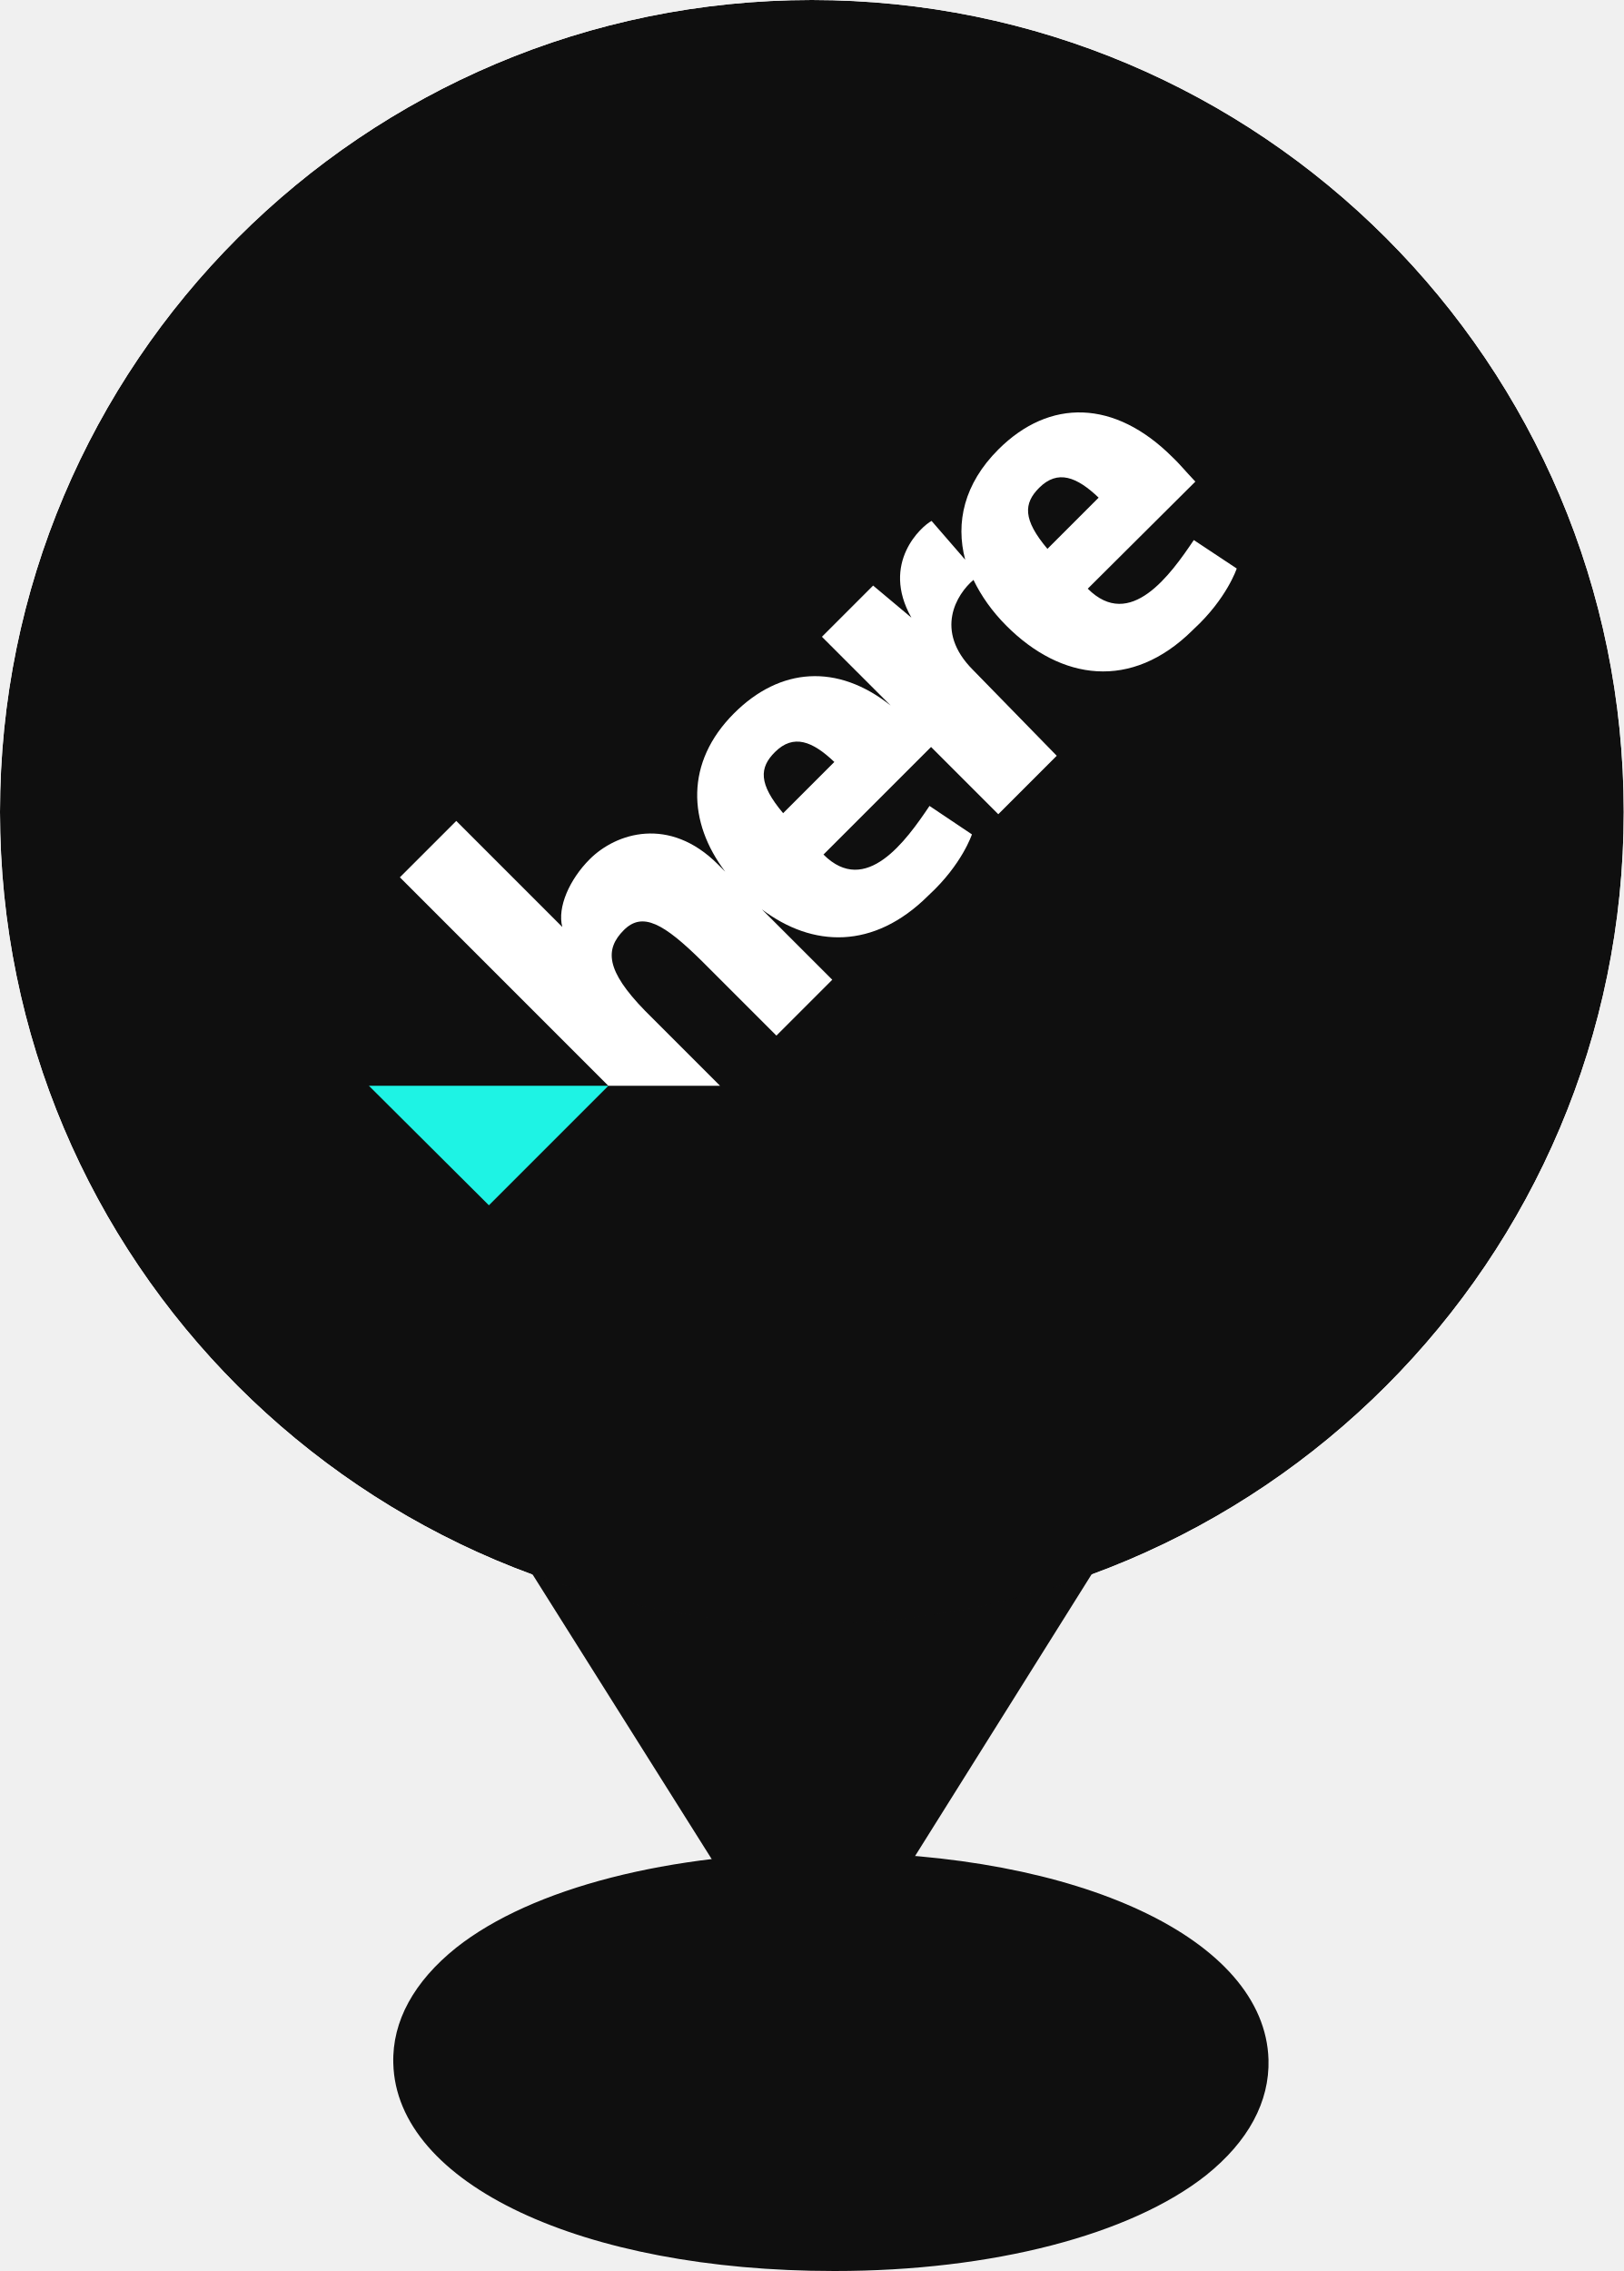
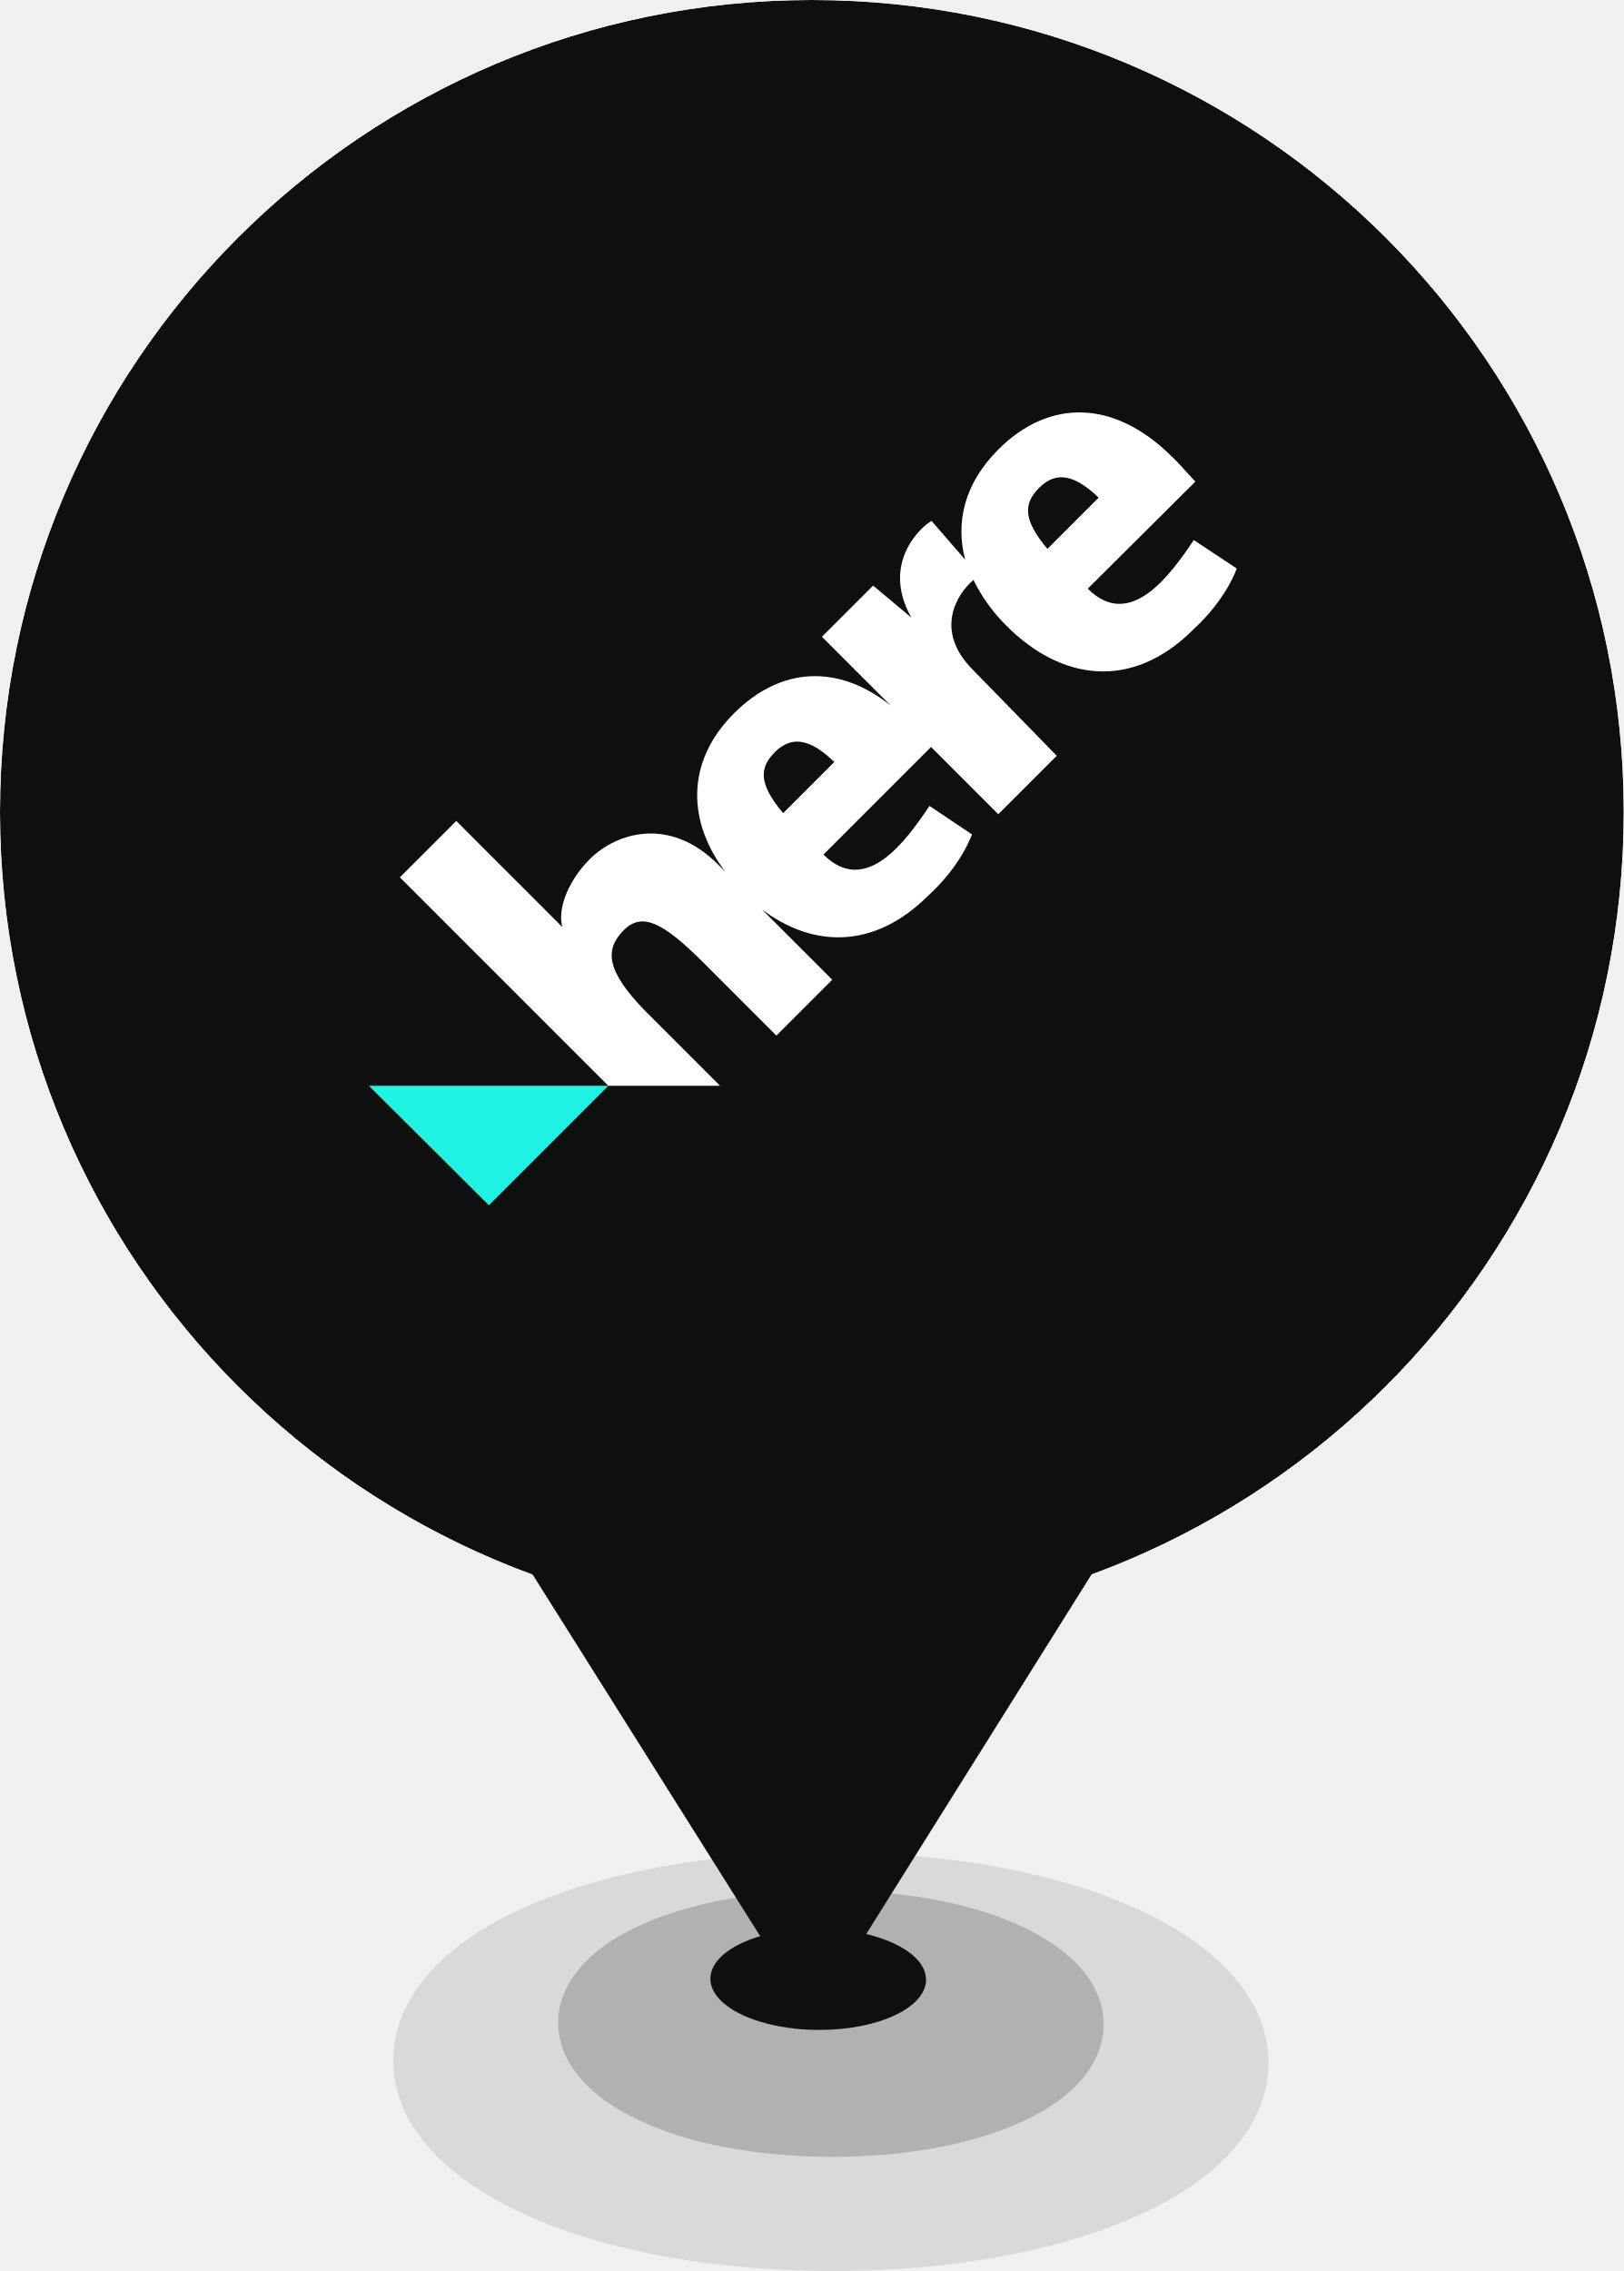
<svg xmlns="http://www.w3.org/2000/svg" width="128" height="179" viewBox="0 0 128 179" fill="none">
-   <style>
-   @keyframes pulse-outer {
-     0%, 100% { opacity: 0; transform: scale(0.8); }
-     50% { opacity: 0.1; transform: scale(1.2); }
-   }
-   @keyframes pulse-middle {
-     0%, 100% { opacity: 0; transform: scale(0.85); }
-     50% { opacity: 0.2; transform: scale(1.15); }
-   }
-   @keyframes pulse-inner {
-     0%, 100% { opacity: 0.5; transform: scale(0.9); }
-     50% { opacity: 1; transform: scale(1.1); }
-   }
-   .shadow-outer {
-     animation: pulse-outer 2s ease-in-out infinite;
-     transform-origin: 65px 162px;
-   }
-   .shadow-middle {
-     animation: pulse-middle 2s ease-in-out infinite 0.3s;
-     transform-origin: 65px 160px;
-   }
-   .shadow-inner {
-     animation: pulse-inner 2s ease-in-out infinite 0.6s;
-     transform-origin: 64px 156px;
-   }
- </style>
-   <path class="shadow-outer" fill-rule="evenodd" clip-rule="evenodd" d="M65.758 179C45.851 179 31.238 172.108 31.004 162.628C30.91 159.309 32.643 156.173 35.968 153.512C41.917 148.808 52.83 146 65.242 146C85.102 146 99.715 152.855 99.996 162.336C100.09 165.654 98.404 168.79 95.078 171.452C89.13 176.156 78.216 179 65.804 179H65.758Z" fill="#0F0F0F" />
-   <path class="shadow-middle" fill-rule="evenodd" clip-rule="evenodd" d="M65.66 170C53.255 170 44.148 165.614 44.002 159.581C43.944 157.47 45.024 155.474 47.096 153.78C50.803 150.787 57.604 149 65.339 149C77.716 149 86.823 153.362 86.998 159.396C87.056 161.507 86.005 163.503 83.933 165.197C80.226 168.19 73.425 170 65.69 170H65.66Z" fill="#0F0F0F" />
-   <path class="shadow-inner" fill-rule="evenodd" clip-rule="evenodd" d="M73 156C73.046 158.209 69.285 160 64.585 160C59.884 160 56.047 158.209 56 156C55.954 153.791 59.73 152 64.415 152C69.1 152 72.953 153.791 73 156Z" fill="#0F0F0F" />
+   <path opacity="0.1" fill-rule="evenodd" clip-rule="evenodd" d="M65.758 179C45.851 179 31.238 172.108 31.004 162.628C30.91 159.309 32.643 156.173 35.968 153.512C41.917 148.808 52.83 146 65.242 146C85.102 146 99.715 152.855 99.996 162.336C100.09 165.654 98.404 168.79 95.078 171.452C89.13 176.156 78.216 179 65.804 179H65.758Z" fill="#0F0F0F" />
+   <path opacity="0.2" fill-rule="evenodd" clip-rule="evenodd" d="M65.66 170C53.255 170 44.148 165.614 44.002 159.581C43.944 157.47 45.024 155.474 47.096 153.78C50.803 150.787 57.604 149 65.339 149C77.716 149 86.823 153.362 86.998 159.396C87.056 161.507 86.005 163.503 83.933 165.197C80.226 168.19 73.425 170 65.69 170H65.66Z" fill="#0F0F0F" />
+   <path fill-rule="evenodd" clip-rule="evenodd" d="M73 156C73.046 158.209 69.285 160 64.585 160C59.884 160 56.047 158.209 56 156C55.954 153.791 59.73 152 64.415 152C69.1 152 72.953 153.791 73 156Z" fill="#0F0F0F" />
  <path d="M35 113H93L66.052 156H62.06L35 113Z" fill="#0F0F0F" />
-   <mask id="mask0_4374_19906" style="mask-type:alpha" maskUnits="userSpaceOnUse" x="0" y="0" width="128" height="128">
+   <mask id="mask0_4569_225" style="mask-type:alpha" maskUnits="userSpaceOnUse" x="0" y="0" width="128" height="128">
    <circle cx="64" cy="64" r="64" fill="#035EF5" />
  </mask>
-   <g mask="url(#mask0_4374_19906)">
+   <g mask="url(#mask0_4569_225)">
    <circle cx="64" cy="64" r="64" fill="#0F0F0F" />
    <path d="M47.959 85.582L38.541 95L29.082 85.582H47.959Z" fill="#1EF3E4" />
    <path d="M61.735 64.095C59.778 61.771 59.859 60.507 61.083 59.284C62.55 57.816 64.059 58.427 65.771 60.058L61.735 64.095ZM81.917 38.449C83.385 36.982 84.893 37.593 86.606 39.224L82.569 43.261C80.612 40.937 80.694 39.673 81.917 38.449ZM94.108 42.567C92.273 45.299 89.093 49.743 85.749 46.4L94.23 37.96C93.455 37.145 92.884 36.452 92.436 36.044C87.87 31.477 82.732 31.396 78.696 35.432C76.005 38.123 75.312 41.181 76.087 44.117L73.436 41.059C72.662 41.467 69.4 44.361 71.846 48.683L68.829 46.155L64.793 50.191L70.216 55.614C66.016 52.271 61.49 52.597 57.862 56.226C53.989 60.099 54.233 64.829 57.169 68.702L56.598 68.131C52.765 64.299 48.566 65.644 46.487 67.723C44.897 69.313 43.918 71.515 44.326 73.064L35.968 64.706L31.523 69.15L47.954 85.581H56.761L50.849 79.669C47.75 76.489 47.669 74.817 49.178 73.309C50.645 71.841 52.317 72.779 55.334 75.755L61.205 81.626L65.608 77.223L60.063 71.678C64.059 74.695 68.87 74.858 73.151 70.618C73.192 70.577 73.192 70.577 73.233 70.537C75.842 68.131 76.617 65.766 76.617 65.766L73.273 63.524C71.439 66.255 68.258 70.7 64.915 67.356L73.396 58.876L78.696 64.176L83.303 59.569L76.698 52.801C73.6 49.702 75.434 46.808 76.739 45.707C77.35 46.971 78.207 48.194 79.348 49.335C83.629 53.616 89.174 54.472 94.026 49.661C94.067 49.621 94.067 49.621 94.108 49.58C96.717 47.175 97.492 44.81 97.492 44.81L94.108 42.567Z" fill="white" />
  </g>
</svg>
